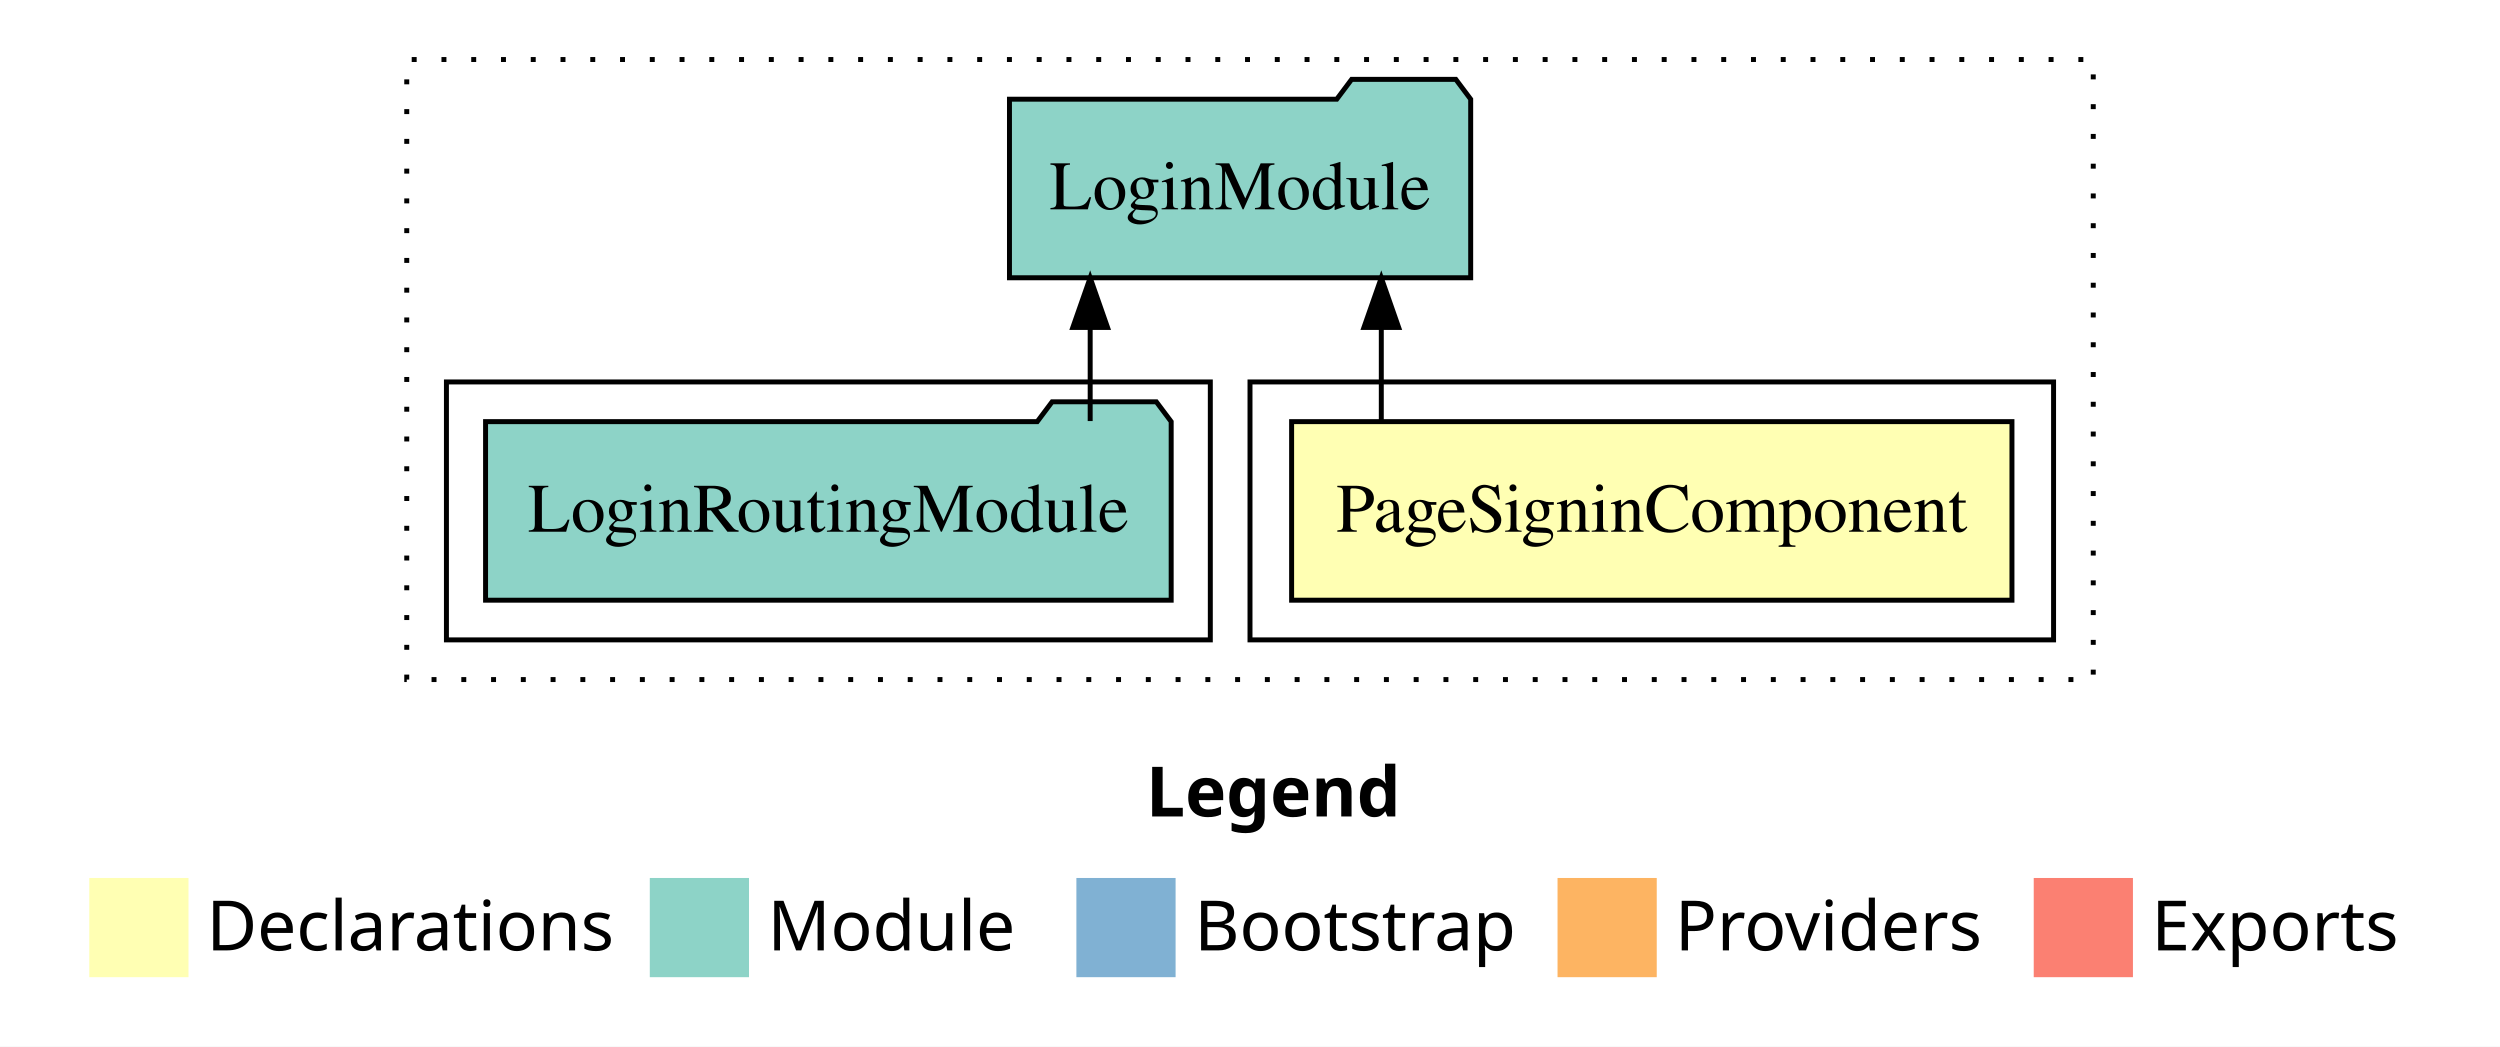
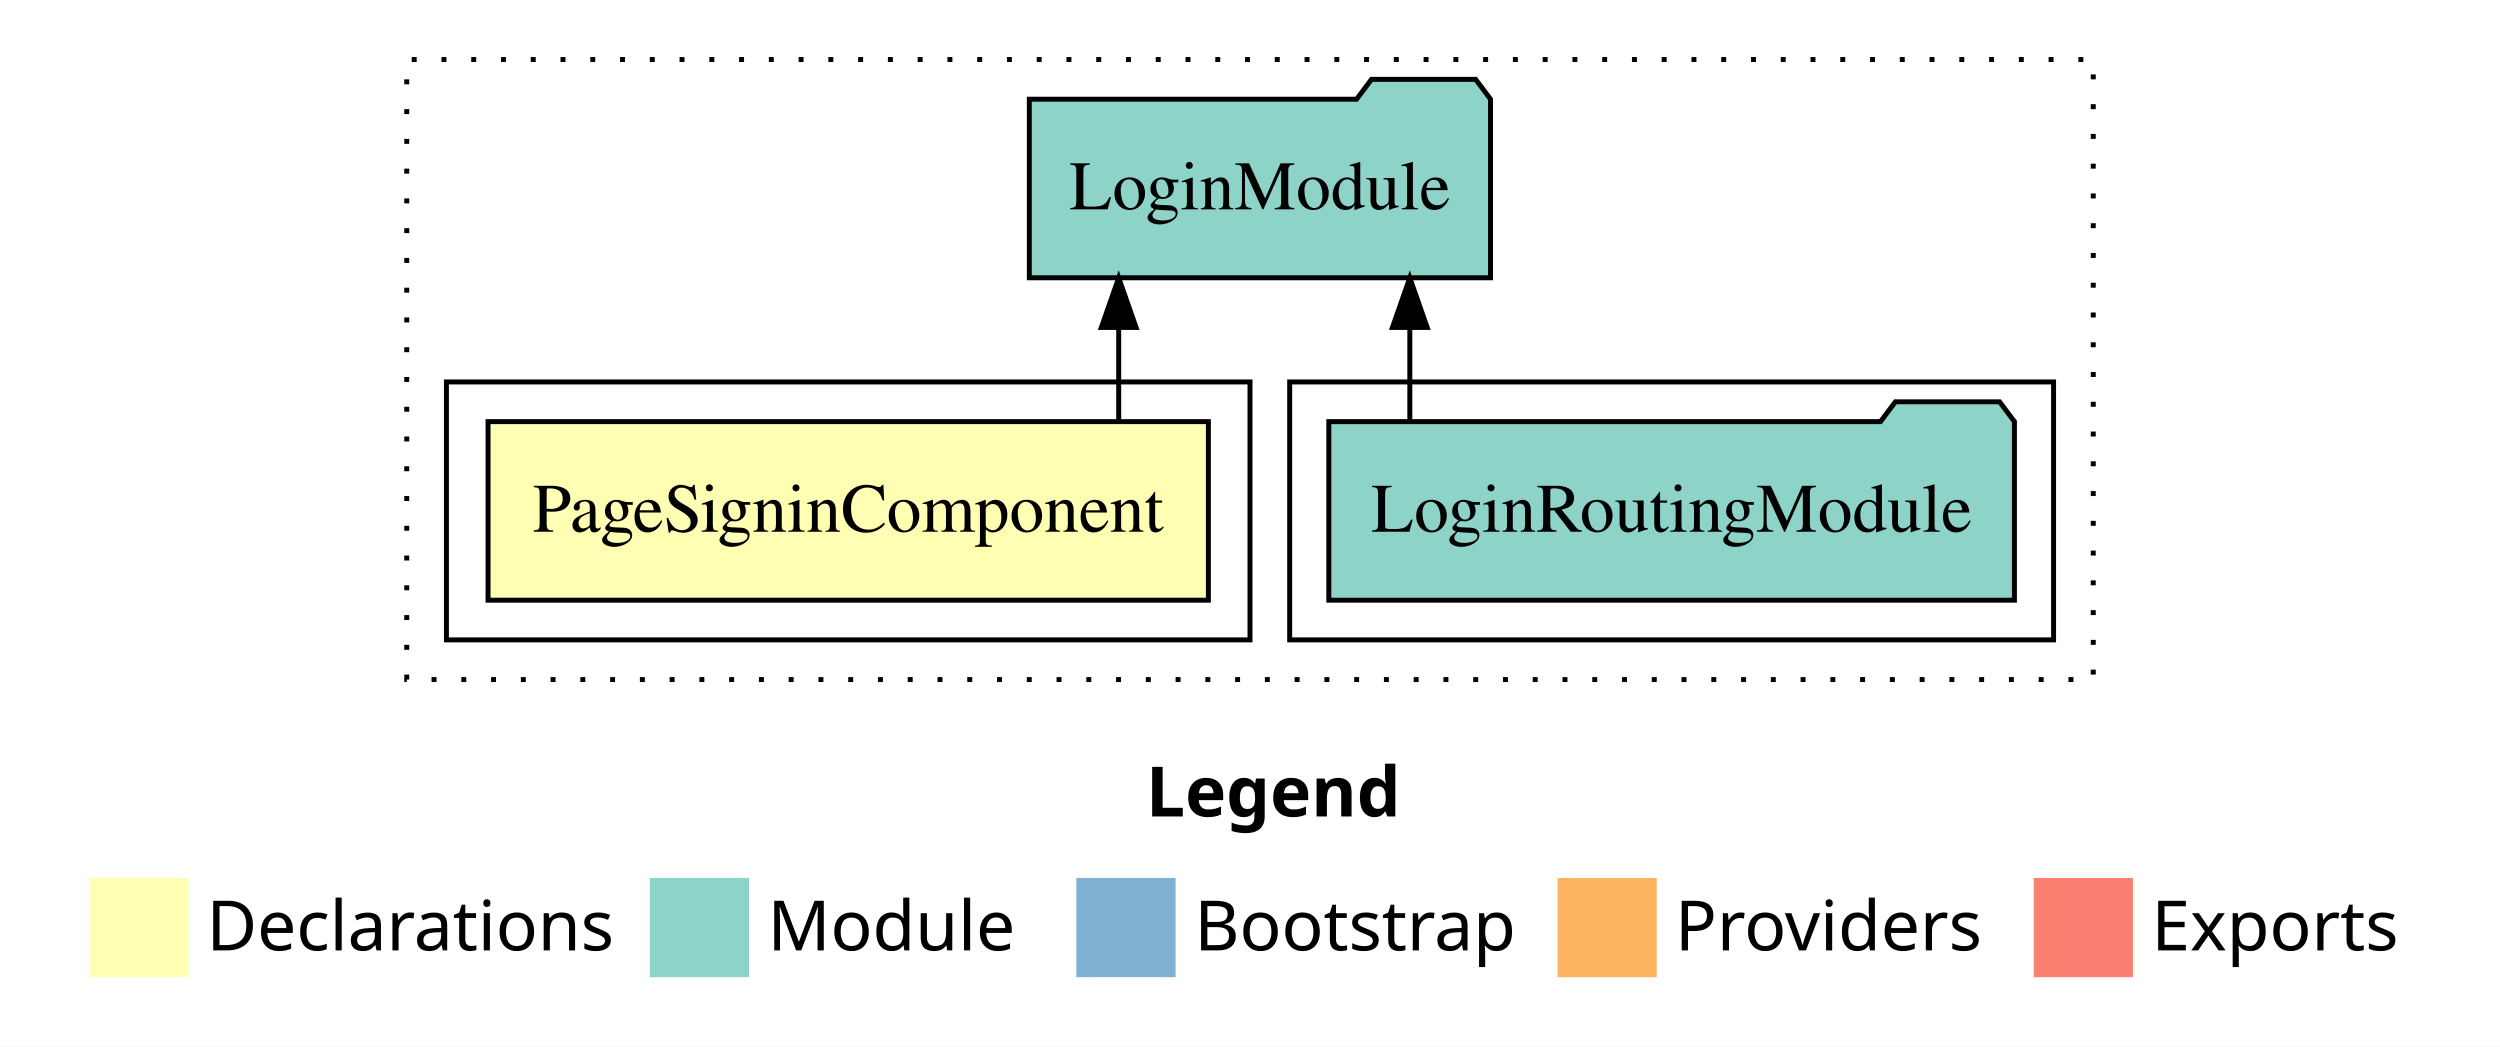
<svg xmlns="http://www.w3.org/2000/svg" width="504pt" height="211pt" viewBox="0.00 0.00 504.00 211.00">
  <g id="graph0" class="graph" transform="scale(1 1) rotate(0) translate(4 207)">
    <polygon fill="white" stroke="transparent" points="-4,4 -4,-207 500,-207 500,4 -4,4" />
    <text text-anchor="start" x="227.01" y="-42.4" font-family="sans-serif" font-weight="bold" font-size="14.00">Legend</text>
    <polygon fill="#ffffb3" stroke="transparent" points="14,-10 14,-30 34,-30 34,-10 14,-10" />
    <text text-anchor="start" x="37.63" y="-15.4" font-family="sans-serif" font-size="14.00">  Declarations</text>
    <polygon fill="#8dd3c7" stroke="transparent" points="127,-10 127,-30 147,-30 147,-10 127,-10" />
    <text text-anchor="start" x="150.73" y="-15.4" font-family="sans-serif" font-size="14.00">  Module</text>
    <polygon fill="#80b1d3" stroke="transparent" points="213,-10 213,-30 233,-30 233,-10 213,-10" />
    <text text-anchor="start" x="236.78" y="-15.4" font-family="sans-serif" font-size="14.00">  Bootstrap</text>
    <polygon fill="#fdb462" stroke="transparent" points="310,-10 310,-30 330,-30 330,-10 310,-10" />
    <text text-anchor="start" x="333.67" y="-15.4" font-family="sans-serif" font-size="14.00">  Providers</text>
    <polygon fill="#fb8072" stroke="transparent" points="406,-10 406,-30 426,-30 426,-10 406,-10" />
    <text text-anchor="start" x="429.73" y="-15.4" font-family="sans-serif" font-size="14.00">  Exports</text>
    <g id="clust1" class="cluster">
      <polygon fill="none" stroke="black" stroke-dasharray="1,5" points="78,-70 78,-195 418,-195 418,-70 78,-70" />
    </g>
+     <g id="clust4" class="cluster">
+       <polygon fill="none" stroke="black" points="256,-78 256,-130 410,-130 410,-78 256,-78" />
+     </g>
    <g id="clust2" class="cluster">
-       <polygon fill="none" stroke="black" points="248,-78 248,-130 410,-130 410,-78 248,-78" />
-     </g>
-     <g id="clust4" class="cluster">
-       <polygon fill="none" stroke="black" points="86,-78 86,-130 240,-130 240,-78 86,-78" />
+       <polygon fill="none" stroke="black" points="86,-78 86,-130 248,-130 248,-78 86,-78" />
    </g>
    <g id="node1" class="node">
-       <polygon fill="#ffffb3" stroke="black" points="401.61,-122 256.39,-122 256.39,-86 401.61,-86 401.61,-122" />
-       <text text-anchor="middle" x="329" y="-99.8" font-family="Times,serif" font-size="14.00">PageSigninComponent</text>
+       <polygon fill="#ffffb3" stroke="black" points="239.61,-122 94.39,-122 94.39,-86 239.61,-86 239.61,-122" />
+       <text text-anchor="middle" x="167" y="-99.8" font-family="Times,serif" font-size="14.00">PageSigninComponent</text>
    </g>
    <g id="node2" class="node">
-       <polygon fill="#8dd3c7" stroke="black" points="292.49,-187 289.49,-191 268.49,-191 265.49,-187 199.51,-187 199.51,-151 292.49,-151 292.49,-187" />
-       <text text-anchor="middle" x="246" y="-164.8" font-family="Times,serif" font-size="14.00">LoginModule</text>
+       <polygon fill="#8dd3c7" stroke="black" points="296.49,-187 293.49,-191 272.49,-191 269.49,-187 203.51,-187 203.51,-151 296.49,-151 296.49,-187" />
+       <text text-anchor="middle" x="250" y="-164.8" font-family="Times,serif" font-size="14.00">LoginModule</text>
    </g>
    <g id="edge1" class="edge">
-       <path fill="none" stroke="black" d="M274.47,-122.11C274.47,-122.11 274.47,-140.99 274.47,-140.99" />
-       <polygon fill="black" stroke="black" points="270.97,-140.99 274.47,-150.99 277.97,-140.99 270.97,-140.99" />
+       <path fill="none" stroke="black" d="M221.53,-122.11C221.53,-122.11 221.53,-140.99 221.53,-140.99" />
+       <polygon fill="black" stroke="black" points="218.03,-140.99 221.53,-150.99 225.03,-140.99 218.03,-140.99" />
    </g>
    <g id="node3" class="node">
-       <polygon fill="#8dd3c7" stroke="black" points="232.11,-122 229.11,-126 208.11,-126 205.11,-122 93.89,-122 93.89,-86 232.11,-86 232.11,-122" />
-       <text text-anchor="middle" x="163" y="-99.8" font-family="Times,serif" font-size="14.00">LoginRoutingModule</text>
+       <polygon fill="#8dd3c7" stroke="black" points="402.11,-122 399.11,-126 378.11,-126 375.11,-122 263.89,-122 263.89,-86 402.11,-86 402.11,-122" />
+       <text text-anchor="middle" x="333" y="-99.8" font-family="Times,serif" font-size="14.00">LoginRoutingModule</text>
    </g>
    <g id="edge2" class="edge">
-       <path fill="none" stroke="black" d="M215.78,-122.11C215.78,-122.11 215.78,-140.99 215.78,-140.99" />
-       <polygon fill="black" stroke="black" points="212.28,-140.99 215.78,-150.99 219.28,-140.99 212.28,-140.99" />
+       <path fill="none" stroke="black" d="M280.22,-122.11C280.22,-122.11 280.22,-140.99 280.22,-140.99" />
+       <polygon fill="black" stroke="black" points="276.72,-140.99 280.22,-150.99 283.72,-140.99 276.72,-140.99" />
    </g>
  </g>
</svg>
